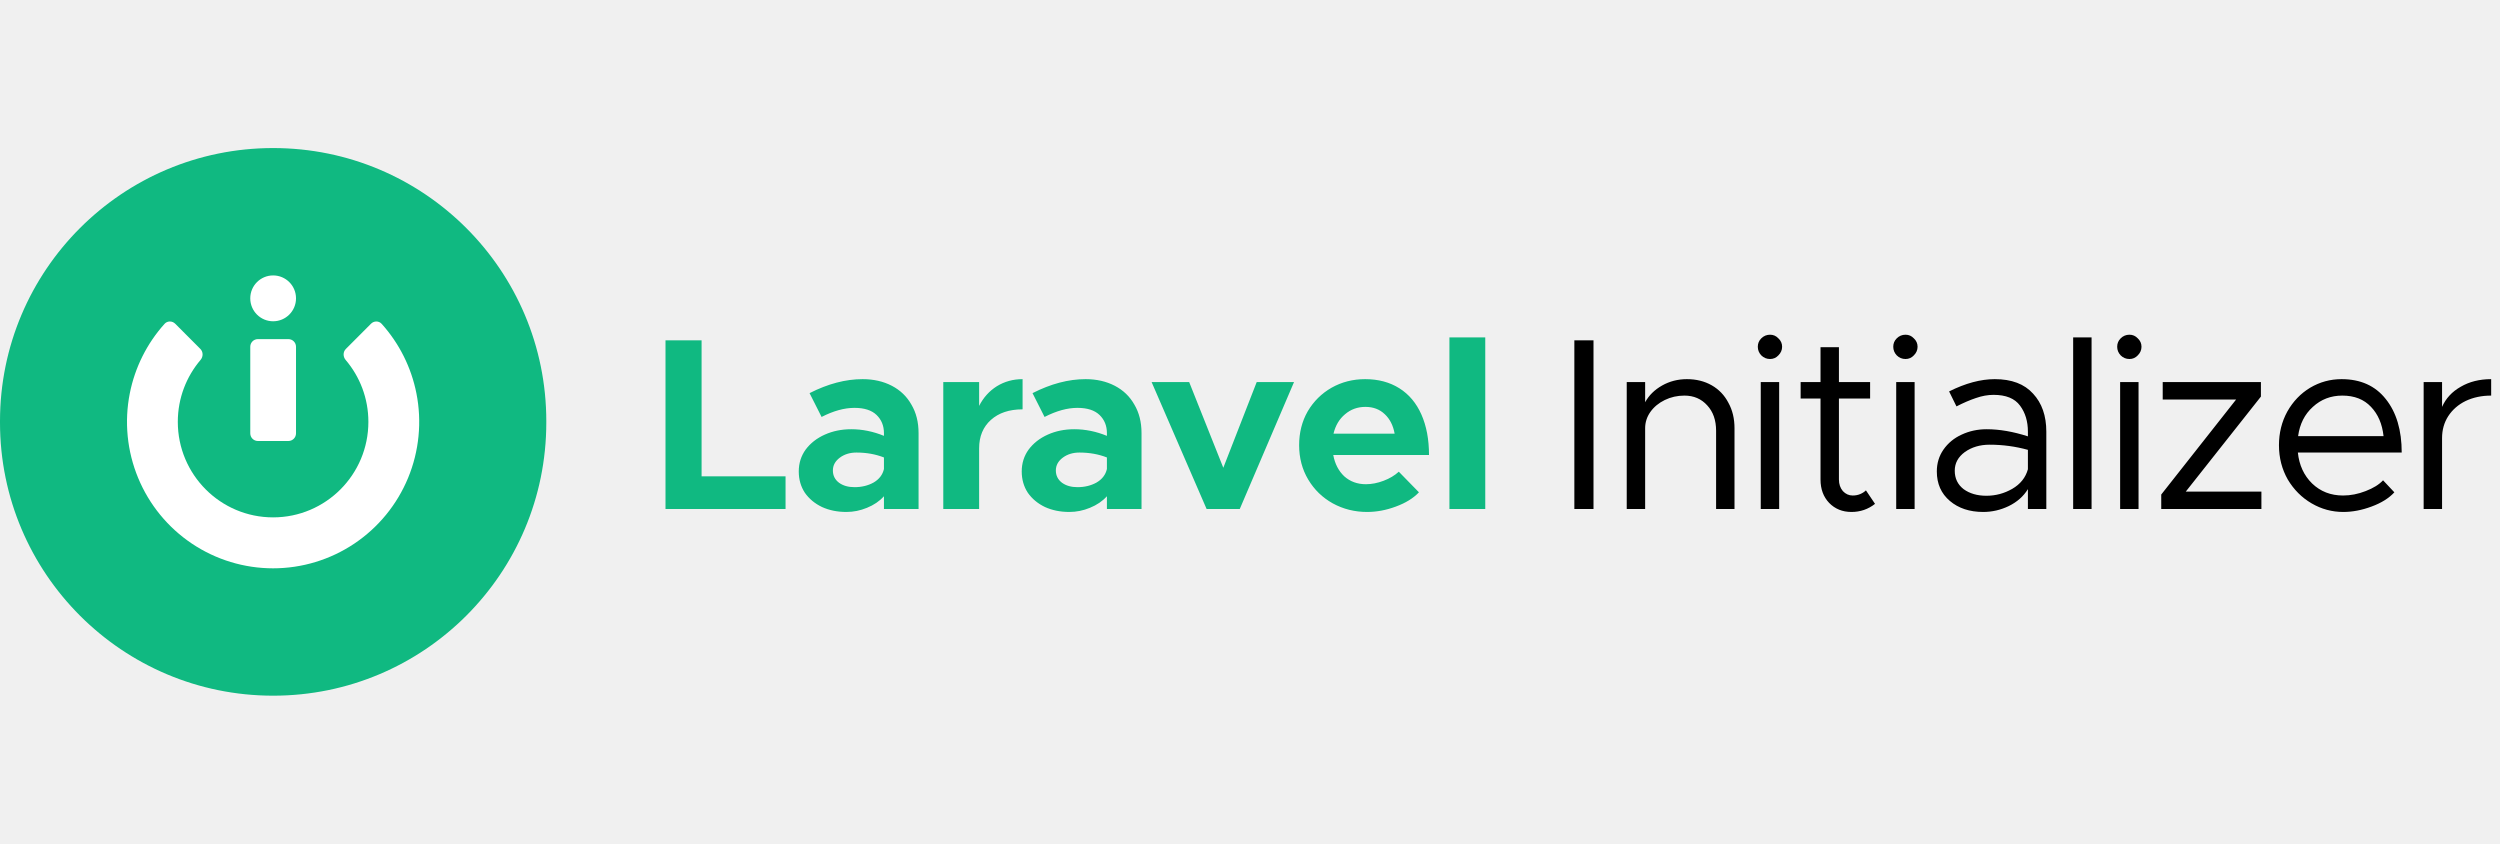
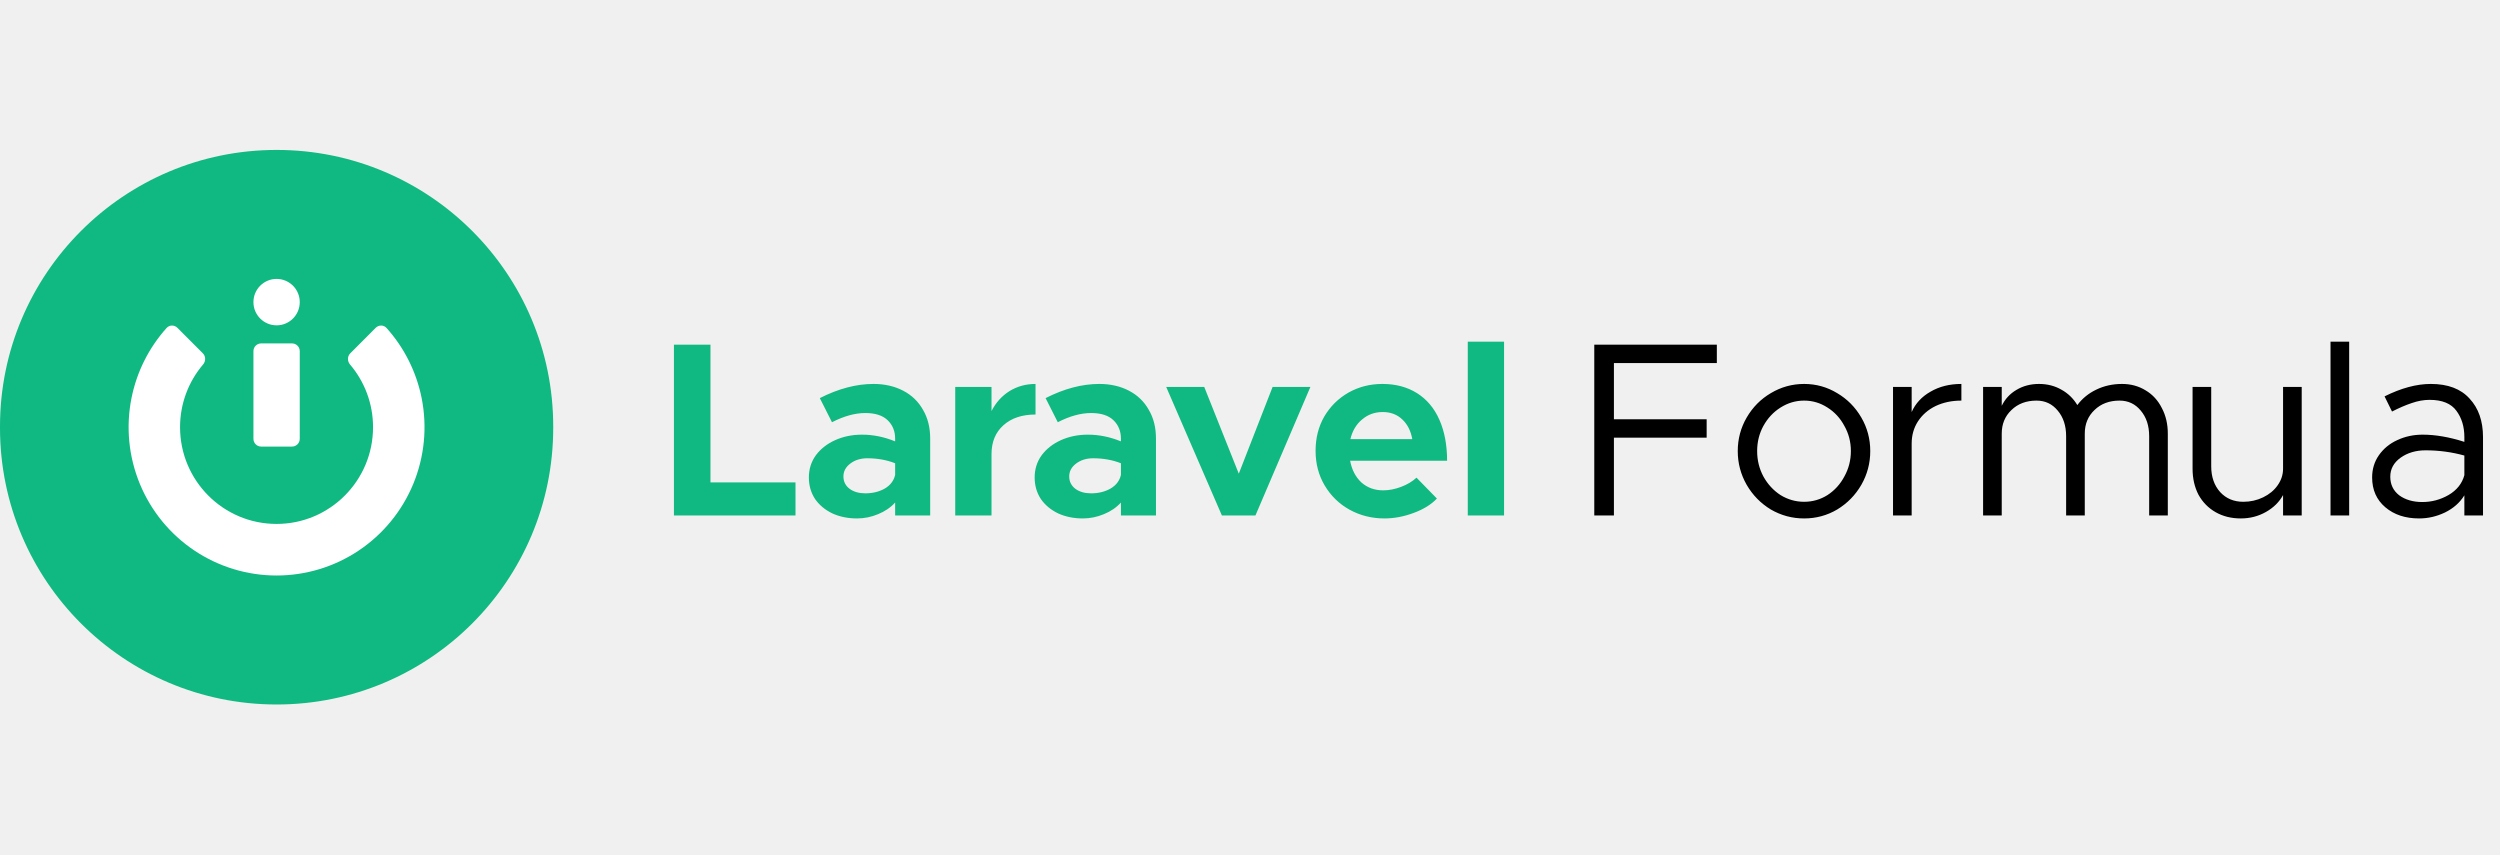
- <svg xmlns="http://www.w3.org/2000/svg" width="400" height="135" viewBox="0 0 400 135" fill="none">
+ <svg xmlns="http://www.w3.org/2000/svg" width="395" height="135" viewBox="0 0 395 135" fill="none">
  <rect y="23.689" width="87.409" height="87.621" rx="43.705" fill="#10B981" />
  <path fill-rule="evenodd" clip-rule="evenodd" d="M66.625 62.926C65.803 58.782 63.88 54.945 61.069 51.816C60.617 51.314 59.84 51.316 59.363 51.794L55.337 55.83C54.862 56.306 54.866 57.075 55.302 57.588C57.571 60.256 58.941 63.716 58.941 67.497C58.941 75.938 52.115 82.78 43.695 82.78C35.275 82.78 28.449 75.938 28.449 67.497C28.449 63.715 29.82 60.254 32.09 57.585C32.526 57.073 32.531 56.304 32.055 55.827L28.032 51.794C27.555 51.316 26.777 51.314 26.326 51.816C23.515 54.945 21.592 58.782 20.77 62.926C19.867 67.472 20.33 72.183 22.1 76.465C23.869 80.747 26.865 84.407 30.71 86.982C34.554 89.557 39.074 90.931 43.697 90.931C48.321 90.931 52.84 89.557 56.685 86.982C60.529 84.407 63.525 80.747 65.295 76.465C67.064 72.183 67.527 67.472 66.625 62.926Z" fill="white" />
  <rect x="40.043" y="44.068" width="7.318" height="7.336" rx="3.659" fill="white" />
  <rect x="40.043" y="54.258" width="7.318" height="16.302" rx="1.221" fill="white" />
  <path d="M112.254 76.218H125.688V81.442H106.48V54.457H112.254V76.218ZM138.014 60.663C139.769 60.663 141.327 61.017 142.689 61.724C144.05 62.431 145.098 63.439 145.831 64.748C146.59 66.031 146.97 67.55 146.97 69.305V81.442H141.432V79.4C140.725 80.185 139.821 80.801 138.721 81.246C137.648 81.691 136.548 81.914 135.422 81.914C133.982 81.914 132.685 81.652 131.533 81.128C130.381 80.578 129.464 79.819 128.783 78.85C128.129 77.855 127.801 76.716 127.801 75.433C127.801 74.123 128.168 72.958 128.901 71.937C129.661 70.915 130.682 70.117 131.965 69.54C133.248 68.964 134.662 68.676 136.207 68.676C137.962 68.676 139.703 69.03 141.432 69.737V69.305C141.432 68.126 141.039 67.157 140.253 66.398C139.468 65.639 138.289 65.259 136.718 65.259C135.094 65.259 133.34 65.743 131.454 66.712L129.53 62.902C132.463 61.41 135.291 60.663 138.014 60.663ZM136.718 77.947C137.87 77.947 138.892 77.698 139.782 77.2C140.672 76.676 141.222 75.956 141.432 75.04V73.194C140.096 72.67 138.63 72.408 137.032 72.408C135.985 72.408 135.094 72.683 134.361 73.233C133.628 73.783 133.261 74.464 133.261 75.275C133.261 76.087 133.589 76.742 134.243 77.239C134.898 77.711 135.723 77.947 136.718 77.947ZM156.66 64.945C157.341 63.609 158.284 62.562 159.488 61.802C160.719 61.043 162.094 60.663 163.613 60.663V65.495C161.492 65.495 159.802 66.058 158.545 67.184C157.289 68.31 156.66 69.829 156.66 71.74V81.442H150.925V61.135H156.66V64.945ZM173.689 60.663C175.443 60.663 177.001 61.017 178.363 61.724C179.725 62.431 180.772 63.439 181.505 64.748C182.265 66.031 182.644 67.55 182.644 69.305V81.442H177.106V79.4C176.399 80.185 175.495 80.801 174.396 81.246C173.322 81.691 172.222 81.914 171.096 81.914C169.656 81.914 168.36 81.652 167.207 81.128C166.055 80.578 165.139 79.819 164.458 78.85C163.803 77.855 163.476 76.716 163.476 75.433C163.476 74.123 163.842 72.958 164.576 71.937C165.335 70.915 166.356 70.117 167.639 69.54C168.923 68.964 170.337 68.676 171.882 68.676C173.636 68.676 175.378 69.03 177.106 69.737V69.305C177.106 68.126 176.713 67.157 175.928 66.398C175.142 65.639 173.964 65.259 172.392 65.259C170.769 65.259 169.014 65.743 167.129 66.712L165.204 62.902C168.137 61.41 170.965 60.663 173.689 60.663ZM172.392 77.947C173.545 77.947 174.566 77.698 175.456 77.2C176.347 76.676 176.896 75.956 177.106 75.04V73.194C175.77 72.67 174.304 72.408 172.707 72.408C171.659 72.408 170.769 72.683 170.036 73.233C169.302 73.783 168.936 74.464 168.936 75.275C168.936 76.087 169.263 76.742 169.918 77.239C170.572 77.711 171.397 77.947 172.392 77.947ZM184.259 61.135H190.269L195.729 74.843L201.071 61.135H207.042L198.361 81.442H193.058L184.259 61.135ZM218.546 77.475C219.462 77.475 220.405 77.292 221.374 76.925C222.343 76.559 223.154 76.074 223.809 75.472L227.03 78.771C226.14 79.714 224.909 80.474 223.338 81.05C221.793 81.626 220.261 81.914 218.742 81.914C216.752 81.914 214.919 81.456 213.243 80.539C211.593 79.622 210.284 78.352 209.315 76.729C208.346 75.105 207.861 73.272 207.861 71.23C207.861 69.213 208.32 67.406 209.236 65.809C210.179 64.212 211.449 62.955 213.046 62.038C214.67 61.121 216.464 60.663 218.428 60.663C220.523 60.663 222.343 61.148 223.888 62.117C225.433 63.086 226.611 64.487 227.423 66.32C228.235 68.153 228.641 70.313 228.641 72.801H213.321C213.583 74.215 214.172 75.354 215.089 76.218C216.032 77.056 217.184 77.475 218.546 77.475ZM218.467 65.102C217.21 65.102 216.123 65.495 215.207 66.28C214.29 67.04 213.675 68.074 213.361 69.383H223.141C222.906 68.074 222.382 67.04 221.57 66.28C220.758 65.495 219.724 65.102 218.467 65.102ZM231.908 53.986H237.642V81.442H231.908V53.986Z" fill="#10B981" />
-   <path d="M251.896 54.457H254.96V81.442H251.896V54.457ZM269.901 60.663C271.394 60.663 272.716 60.99 273.868 61.645C275.02 62.3 275.911 63.23 276.539 64.434C277.194 65.612 277.521 66.974 277.521 68.519V81.442H274.575V68.912C274.575 67.236 274.104 65.887 273.161 64.866C272.218 63.819 271.001 63.295 269.508 63.295C268.382 63.295 267.335 63.531 266.366 64.002C265.397 64.473 264.624 65.115 264.048 65.927C263.498 66.712 263.223 67.576 263.223 68.519V81.442H260.277V61.135H263.223V64.356C263.826 63.256 264.729 62.365 265.934 61.684C267.138 61.004 268.461 60.663 269.901 60.663ZM281.72 61.135H284.666V81.442H281.72V61.135ZM283.213 57.442C282.663 57.442 282.192 57.246 281.799 56.853C281.432 56.46 281.249 56.002 281.249 55.478C281.249 54.955 281.432 54.509 281.799 54.143C282.192 53.75 282.663 53.553 283.213 53.553C283.737 53.553 284.182 53.75 284.548 54.143C284.941 54.509 285.138 54.955 285.138 55.478C285.138 56.002 284.941 56.46 284.548 56.853C284.182 57.246 283.737 57.442 283.213 57.442ZM300.003 80.618C298.903 81.482 297.646 81.914 296.232 81.914C294.792 81.914 293.601 81.429 292.658 80.46C291.741 79.492 291.283 78.248 291.283 76.729V63.766H288.101V61.135H291.283V55.557H294.229V61.135H299.218V63.766H294.229V76.729C294.229 77.462 294.439 78.077 294.858 78.575C295.303 79.046 295.827 79.282 296.429 79.282C296.874 79.282 297.28 79.203 297.646 79.046C298.013 78.889 298.314 78.693 298.55 78.457L300.003 80.618ZM303.393 61.135H306.339V81.442H303.393V61.135ZM304.886 57.442C304.336 57.442 303.865 57.246 303.472 56.853C303.105 56.46 302.922 56.002 302.922 55.478C302.922 54.955 303.105 54.509 303.472 54.143C303.865 53.75 304.336 53.553 304.886 53.553C305.41 53.553 305.855 53.75 306.222 54.143C306.614 54.509 306.811 54.955 306.811 55.478C306.811 56.002 306.614 56.46 306.222 56.853C305.855 57.246 305.41 57.442 304.886 57.442ZM319.162 60.663C321.86 60.663 323.902 61.436 325.29 62.981C326.704 64.5 327.411 66.529 327.411 69.069V81.442H324.465V78.261C323.758 79.413 322.737 80.316 321.401 80.971C320.092 81.6 318.73 81.914 317.316 81.914C315.143 81.914 313.362 81.325 311.974 80.146C310.586 78.968 309.892 77.397 309.892 75.433C309.892 74.123 310.246 72.958 310.953 71.937C311.686 70.889 312.655 70.09 313.86 69.54C315.09 68.964 316.426 68.676 317.866 68.676C319.909 68.676 322.109 69.056 324.465 69.816V69.069C324.465 67.419 324.046 66.031 323.208 64.905C322.37 63.753 320.956 63.177 318.966 63.177C318.05 63.177 317.107 63.347 316.138 63.688C315.195 64.002 314.161 64.447 313.035 65.023L311.856 62.627C314.475 61.318 316.91 60.663 319.162 60.663ZM317.827 79.321C319.293 79.321 320.668 78.955 321.951 78.221C323.261 77.462 324.099 76.415 324.465 75.079V71.976C322.475 71.426 320.433 71.151 318.338 71.151C316.793 71.151 315.47 71.544 314.37 72.329C313.297 73.115 312.76 74.11 312.76 75.315C312.76 76.546 313.231 77.528 314.174 78.261C315.143 78.968 316.361 79.321 317.827 79.321ZM331.705 53.986H334.651V81.442H331.705V53.986ZM339.221 61.135H342.167V81.442H339.221V61.135ZM340.714 57.442C340.164 57.442 339.692 57.246 339.3 56.853C338.933 56.46 338.75 56.002 338.75 55.478C338.75 54.955 338.933 54.509 339.3 54.143C339.692 53.75 340.164 53.553 340.714 53.553C341.238 53.553 341.683 53.75 342.049 54.143C342.442 54.509 342.639 54.955 342.639 55.478C342.639 56.002 342.442 56.46 342.049 56.853C341.683 57.246 341.238 57.442 340.714 57.442ZM345.799 79.125L357.779 63.923H346.034V61.135H361.746V63.452L349.727 78.653H361.825V81.442H345.799V79.125ZM374.886 79.282C376.091 79.282 377.295 79.046 378.5 78.575C379.731 78.104 380.66 77.528 381.289 76.847L383.096 78.771C382.232 79.714 381.014 80.474 379.443 81.05C377.898 81.626 376.392 81.914 374.926 81.914C373.119 81.914 371.43 81.456 369.858 80.539C368.287 79.622 367.017 78.352 366.048 76.729C365.106 75.079 364.634 73.246 364.634 71.23C364.634 69.266 365.079 67.472 365.97 65.848C366.886 64.225 368.104 62.955 369.623 62.038C371.168 61.121 372.844 60.663 374.651 60.663C377.688 60.663 380.045 61.724 381.721 63.845C383.423 65.966 384.274 68.82 384.274 72.408H367.659C367.868 74.424 368.628 76.074 369.937 77.357C371.272 78.64 372.922 79.282 374.886 79.282ZM374.768 63.295C372.935 63.295 371.364 63.897 370.055 65.102C368.745 66.28 367.96 67.838 367.698 69.776H381.367C381.158 67.838 380.49 66.28 379.364 65.102C378.238 63.897 376.706 63.295 374.768 63.295ZM390.73 65.102C391.333 63.74 392.328 62.666 393.716 61.881C395.103 61.069 396.727 60.663 398.586 60.663V63.295C397.067 63.295 395.706 63.583 394.501 64.159C393.323 64.735 392.393 65.547 391.712 66.594C391.058 67.616 390.73 68.781 390.73 70.09V81.442H387.784V61.135H390.73V65.102Z" fill="black" />
+   <path d="M271.261 57.364H254.999V66.241H269.651V69.148H254.999V81.442H251.896V54.457H271.261V57.364ZM285.053 81.914C283.167 81.914 281.413 81.442 279.789 80.5C278.192 79.531 276.922 78.234 275.979 76.611C275.036 74.961 274.565 73.18 274.565 71.269C274.565 69.357 275.036 67.59 275.979 65.966C276.922 64.342 278.192 63.059 279.789 62.117C281.413 61.148 283.167 60.663 285.053 60.663C286.938 60.663 288.68 61.148 290.277 62.117C291.875 63.059 293.145 64.342 294.087 65.966C295.03 67.59 295.501 69.357 295.501 71.269C295.501 73.18 295.03 74.961 294.087 76.611C293.145 78.234 291.875 79.531 290.277 80.5C288.68 81.442 286.938 81.914 285.053 81.914ZM285.053 79.282C286.388 79.282 287.619 78.928 288.745 78.221C289.871 77.488 290.762 76.506 291.416 75.275C292.097 74.045 292.438 72.709 292.438 71.269C292.438 69.829 292.097 68.506 291.416 67.302C290.762 66.071 289.871 65.102 288.745 64.395C287.619 63.662 286.388 63.295 285.053 63.295C283.717 63.295 282.474 63.662 281.321 64.395C280.195 65.102 279.292 66.071 278.611 67.302C277.956 68.506 277.629 69.829 277.629 71.269C277.629 72.709 277.956 74.045 278.611 75.275C279.292 76.506 280.195 77.488 281.321 78.221C282.474 78.928 283.717 79.282 285.053 79.282ZM302.043 65.102C302.645 63.74 303.641 62.666 305.028 61.881C306.416 61.069 308.04 60.663 309.899 60.663V63.295C308.38 63.295 307.019 63.583 305.814 64.159C304.636 64.735 303.706 65.547 303.025 66.594C302.37 67.616 302.043 68.781 302.043 70.09V81.442H299.097V61.135H302.043V65.102ZM335.286 60.663C336.674 60.663 337.918 61.004 339.018 61.684C340.118 62.339 340.969 63.269 341.571 64.473C342.199 65.652 342.514 67 342.514 68.519V81.442H339.568V68.912C339.568 67.262 339.122 65.914 338.232 64.866C337.368 63.819 336.255 63.295 334.893 63.295C333.27 63.295 331.947 63.792 330.926 64.788C329.905 65.757 329.394 67 329.394 68.519V81.442H326.448V68.912C326.448 67.262 326.003 65.914 325.113 64.866C324.248 63.819 323.135 63.295 321.774 63.295C320.15 63.295 318.828 63.792 317.806 64.788C316.785 65.757 316.274 67 316.274 68.519V81.442H313.328V61.135H316.274V64.12C316.798 63.046 317.571 62.208 318.592 61.606C319.639 60.977 320.831 60.663 322.167 60.663C323.476 60.663 324.654 60.964 325.702 61.567C326.749 62.143 327.587 62.955 328.216 64.002C329.001 62.955 329.996 62.143 331.201 61.567C332.432 60.964 333.793 60.663 335.286 60.663ZM363.67 61.135V81.442H360.724V78.221C360.122 79.321 359.219 80.212 358.014 80.892C356.809 81.573 355.487 81.914 354.047 81.914C352.554 81.914 351.232 81.586 350.079 80.932C348.927 80.277 348.024 79.361 347.369 78.182C346.741 76.978 346.426 75.603 346.426 74.058V61.135H349.372V73.665C349.372 75.341 349.844 76.703 350.786 77.75C351.729 78.771 352.947 79.282 354.439 79.282C355.565 79.282 356.613 79.046 357.582 78.575C358.551 78.104 359.31 77.475 359.86 76.689C360.436 75.878 360.724 75 360.724 74.058V61.135H363.67ZM368.223 53.986H371.169V81.442H368.223V53.986ZM384.067 60.663C386.764 60.663 388.807 61.436 390.194 62.981C391.609 64.5 392.316 66.529 392.316 69.069V81.442H389.37V78.261C388.663 79.413 387.641 80.316 386.306 80.971C384.996 81.6 383.635 81.914 382.221 81.914C380.047 81.914 378.266 81.325 376.879 80.146C375.491 78.968 374.797 77.397 374.797 75.433C374.797 74.123 375.15 72.958 375.857 71.937C376.59 70.889 377.559 70.09 378.764 69.54C379.995 68.964 381.33 68.676 382.771 68.676C384.813 68.676 387.013 69.056 389.37 69.816V69.069C389.37 67.419 388.951 66.031 388.113 64.905C387.275 63.753 385.861 63.177 383.87 63.177C382.954 63.177 382.011 63.347 381.042 63.688C380.099 64.002 379.065 64.447 377.939 65.023L376.761 62.627C379.379 61.318 381.815 60.663 384.067 60.663ZM382.731 79.321C384.198 79.321 385.573 78.955 386.856 78.221C388.165 77.462 389.003 76.415 389.37 75.079V71.976C387.379 71.426 385.337 71.151 383.242 71.151C381.697 71.151 380.374 71.544 379.275 72.329C378.201 73.115 377.664 74.11 377.664 75.315C377.664 76.546 378.135 77.528 379.078 78.261C380.047 78.968 381.265 79.321 382.731 79.321Z" fill="black" />
</svg>
